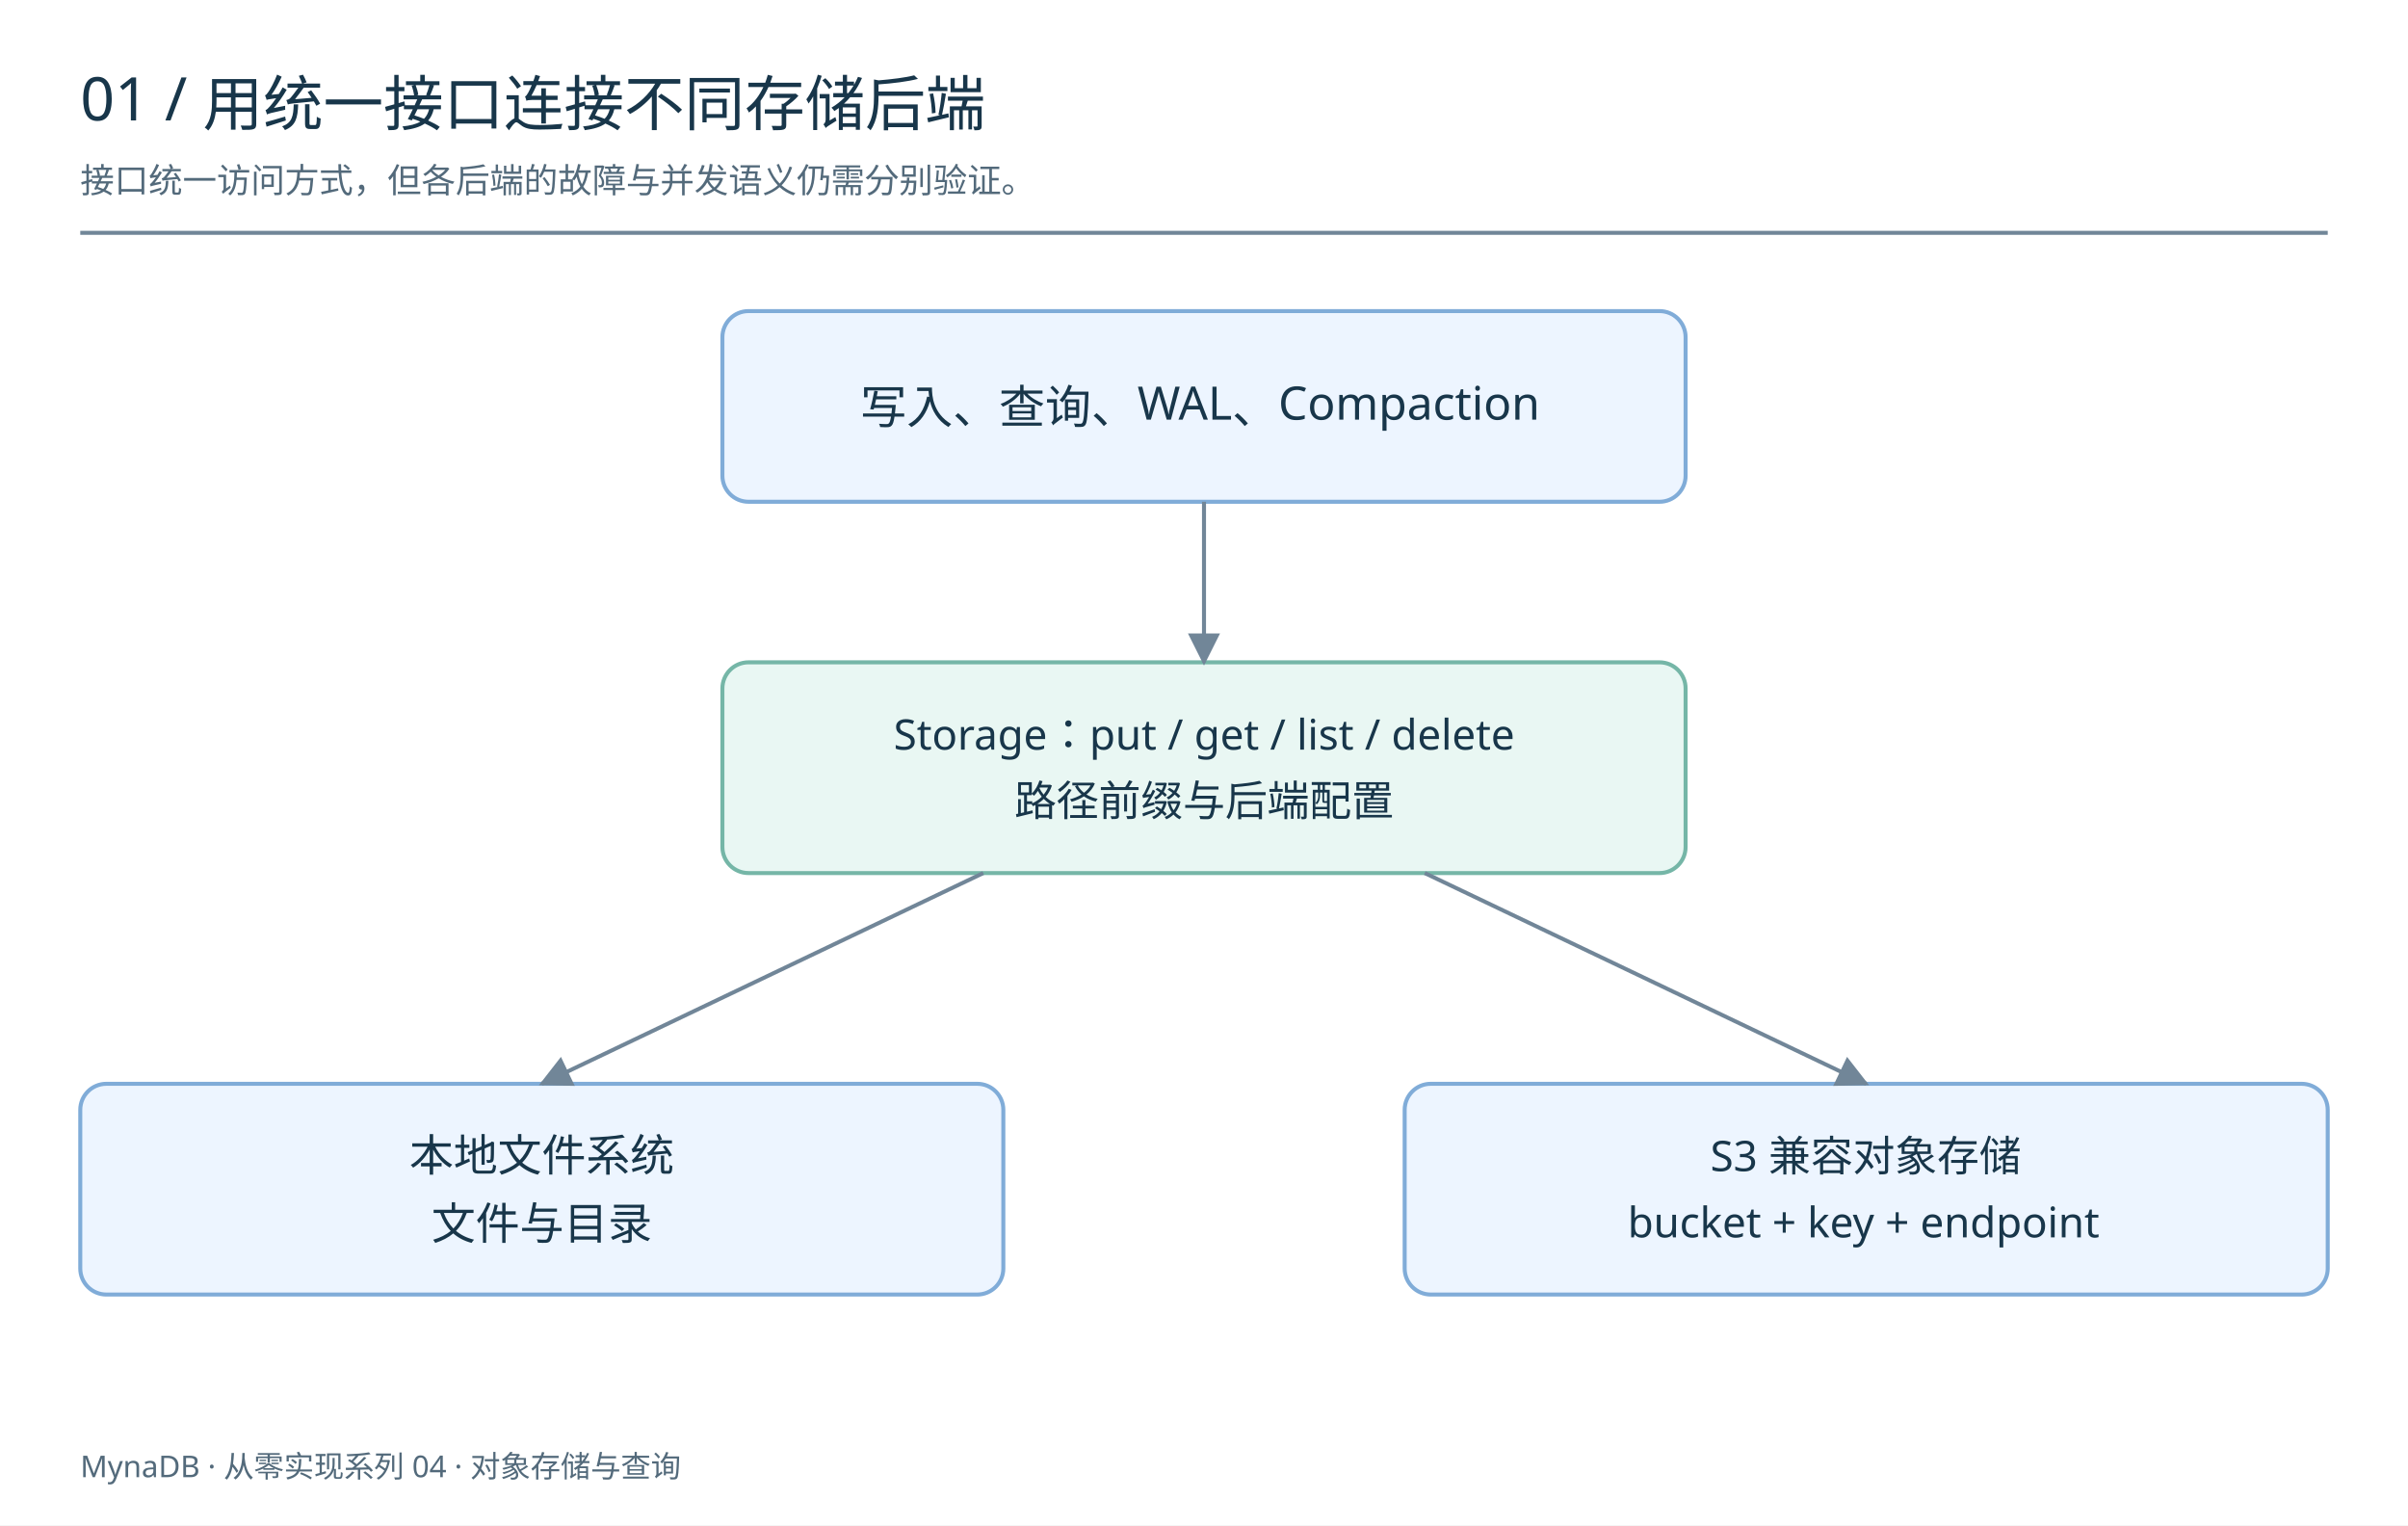
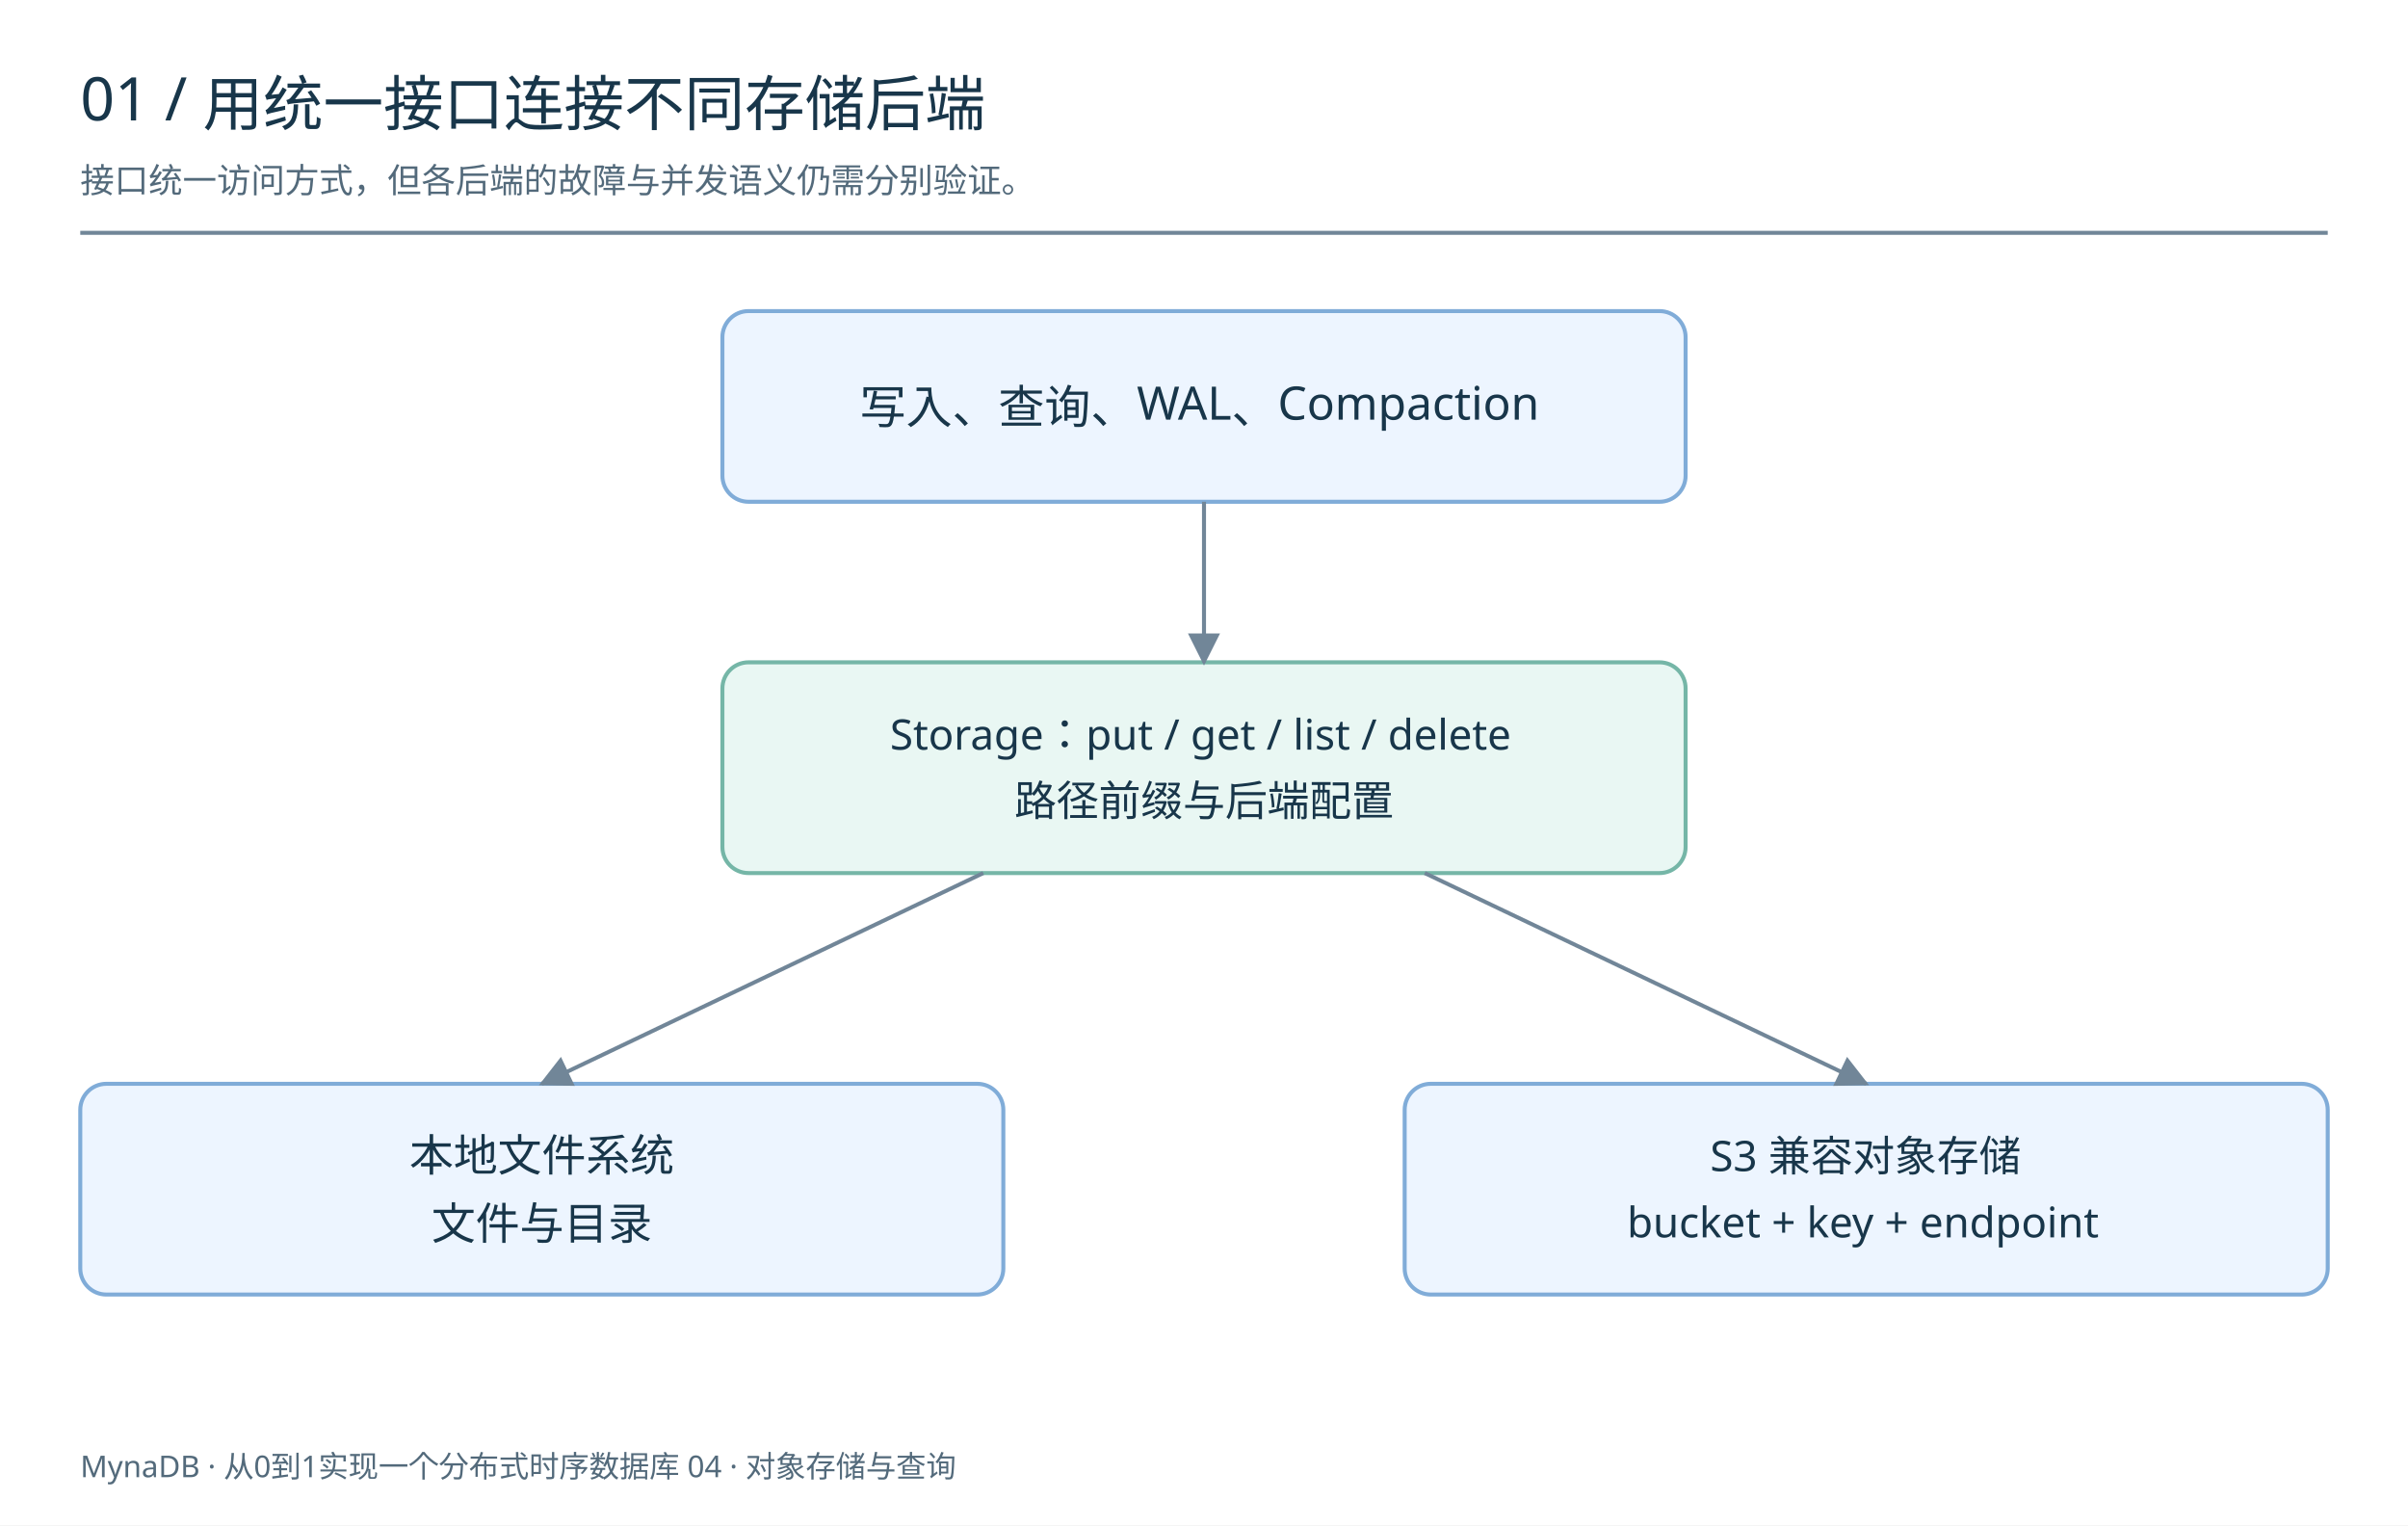
<svg xmlns="http://www.w3.org/2000/svg" width="1200" height="760" viewBox="0 0 1200 760" role="img" aria-labelledby="title desc">
  <defs>
    <marker id="arrow" viewBox="0 0 10 10" refX="9" refY="5" markerWidth="8" markerHeight="8" orient="auto-start-reverse">
      <path d="M0 0L10 5L0 10Z" fill="#718698" />
    </marker>
  </defs>
  <rect width="100%" height="100%" fill="white" />
  <text x="40" y="60" font-family="Noto Sans SC, Microsoft YaHei, PingFang SC, sans-serif" font-size="30" font-weight="500" fill="#18364a">01 / 用统一接口连接不同存储后端</text>
  <text x="40" y="96" font-family="Noto Sans SC, Microsoft YaHei, PingFang SC, sans-serif" font-size="17" font-weight="500" fill="#536a7b">接口统一访问方式，但各后端的故障与并发语义仍需分别验证。</text>
  <polyline points="40,116 1160,116" fill="none" stroke="#718698" stroke-width="2" />
-   <text x="40" y="736" font-family="Noto Sans SC, Microsoft YaHei, PingFang SC, sans-serif" font-size="15" font-weight="500" fill="#536a7b">MynaDB · 从零实现系列 04 · 对象存储与查询</text>
+   <text x="40" y="736" font-family="Noto Sans SC, Microsoft YaHei, PingFang SC, sans-serif" font-size="15" font-weight="500" fill="#536a7b">MynaDB · 从0到1实现一个分布式时序数据库 04 · 对象存储与查询</text>
  <rect x="360" y="155" width="480" height="95" rx="13" fill="#edf5ff" stroke="#80acd8" stroke-width="2" />
-   <text x="428.8" y="211.0" font-family="Noto Sans SC, Microsoft YaHei, PingFang SC, sans-serif" font-size="23" font-weight="500" fill="#18364a">写入、查询、WAL、Compaction</text>
+   <text x="428.5" y="211.0" font-family="Noto Sans SC, Microsoft YaHei, PingFang SC, sans-serif" font-size="23" font-weight="500" fill="#18364a">写入、查询、WAL、Compaction</text>
  <rect x="360" y="330" width="480" height="105" rx="13" fill="#e9f7f3" stroke="#75b6a7" stroke-width="2" />
-   <text x="445.3" y="373.5" font-family="Noto Sans SC, Microsoft YaHei, PingFang SC, sans-serif" font-size="21" font-weight="500" fill="#18364a">Storage：put / get / list / delete</text>
+   <text x="443.5" y="373.5" font-family="Noto Sans SC, Microsoft YaHei, PingFang SC, sans-serif" font-size="21" font-weight="500" fill="#18364a">Storage：put / get / list / delete</text>
  <text x="505.5" y="406.5" font-family="Noto Sans SC, Microsoft YaHei, PingFang SC, sans-serif" font-size="21" font-weight="500" fill="#18364a">路径前缀与后端配置</text>
  <polyline points="600,250 600,330" fill="none" stroke="#718698" stroke-width="2" marker-end="url(#arrow)" />
  <rect x="40" y="540" width="460" height="105" rx="13" fill="#edf5ff" stroke="#80acd8" stroke-width="2" />
  <text x="204.0" y="583.5" font-family="Noto Sans SC, Microsoft YaHei, PingFang SC, sans-serif" font-size="22" font-weight="500" fill="#18364a">本地文件系统</text>
  <text x="215.0" y="617.5" font-family="Noto Sans SC, Microsoft YaHei, PingFang SC, sans-serif" font-size="22" font-weight="500" fill="#18364a">文件与目录</text>
  <rect x="700" y="540" width="460" height="105" rx="13" fill="#edf5ff" stroke="#80acd8" stroke-width="2" />
-   <text x="852.3" y="583.5" font-family="Noto Sans SC, Microsoft YaHei, PingFang SC, sans-serif" font-size="21" font-weight="500" fill="#18364a">S3 兼容对象存储</text>
-   <text x="811.1" y="616.5" font-family="Noto Sans SC, Microsoft YaHei, PingFang SC, sans-serif" font-size="21" font-weight="500" fill="#18364a">bucket + key + endpoint</text>
+   <text x="852.2" y="583.5" font-family="Noto Sans SC, Microsoft YaHei, PingFang SC, sans-serif" font-size="21" font-weight="500" fill="#18364a">S3 兼容对象存储</text>
+   <text x="810.8" y="616.5" font-family="Noto Sans SC, Microsoft YaHei, PingFang SC, sans-serif" font-size="21" font-weight="500" fill="#18364a">bucket + key + endpoint</text>
  <polyline points="490,435 270,540" fill="none" stroke="#718698" stroke-width="2" marker-end="url(#arrow)" />
  <polyline points="710,435 930,540" fill="none" stroke="#718698" stroke-width="2" marker-end="url(#arrow)" />
</svg>
